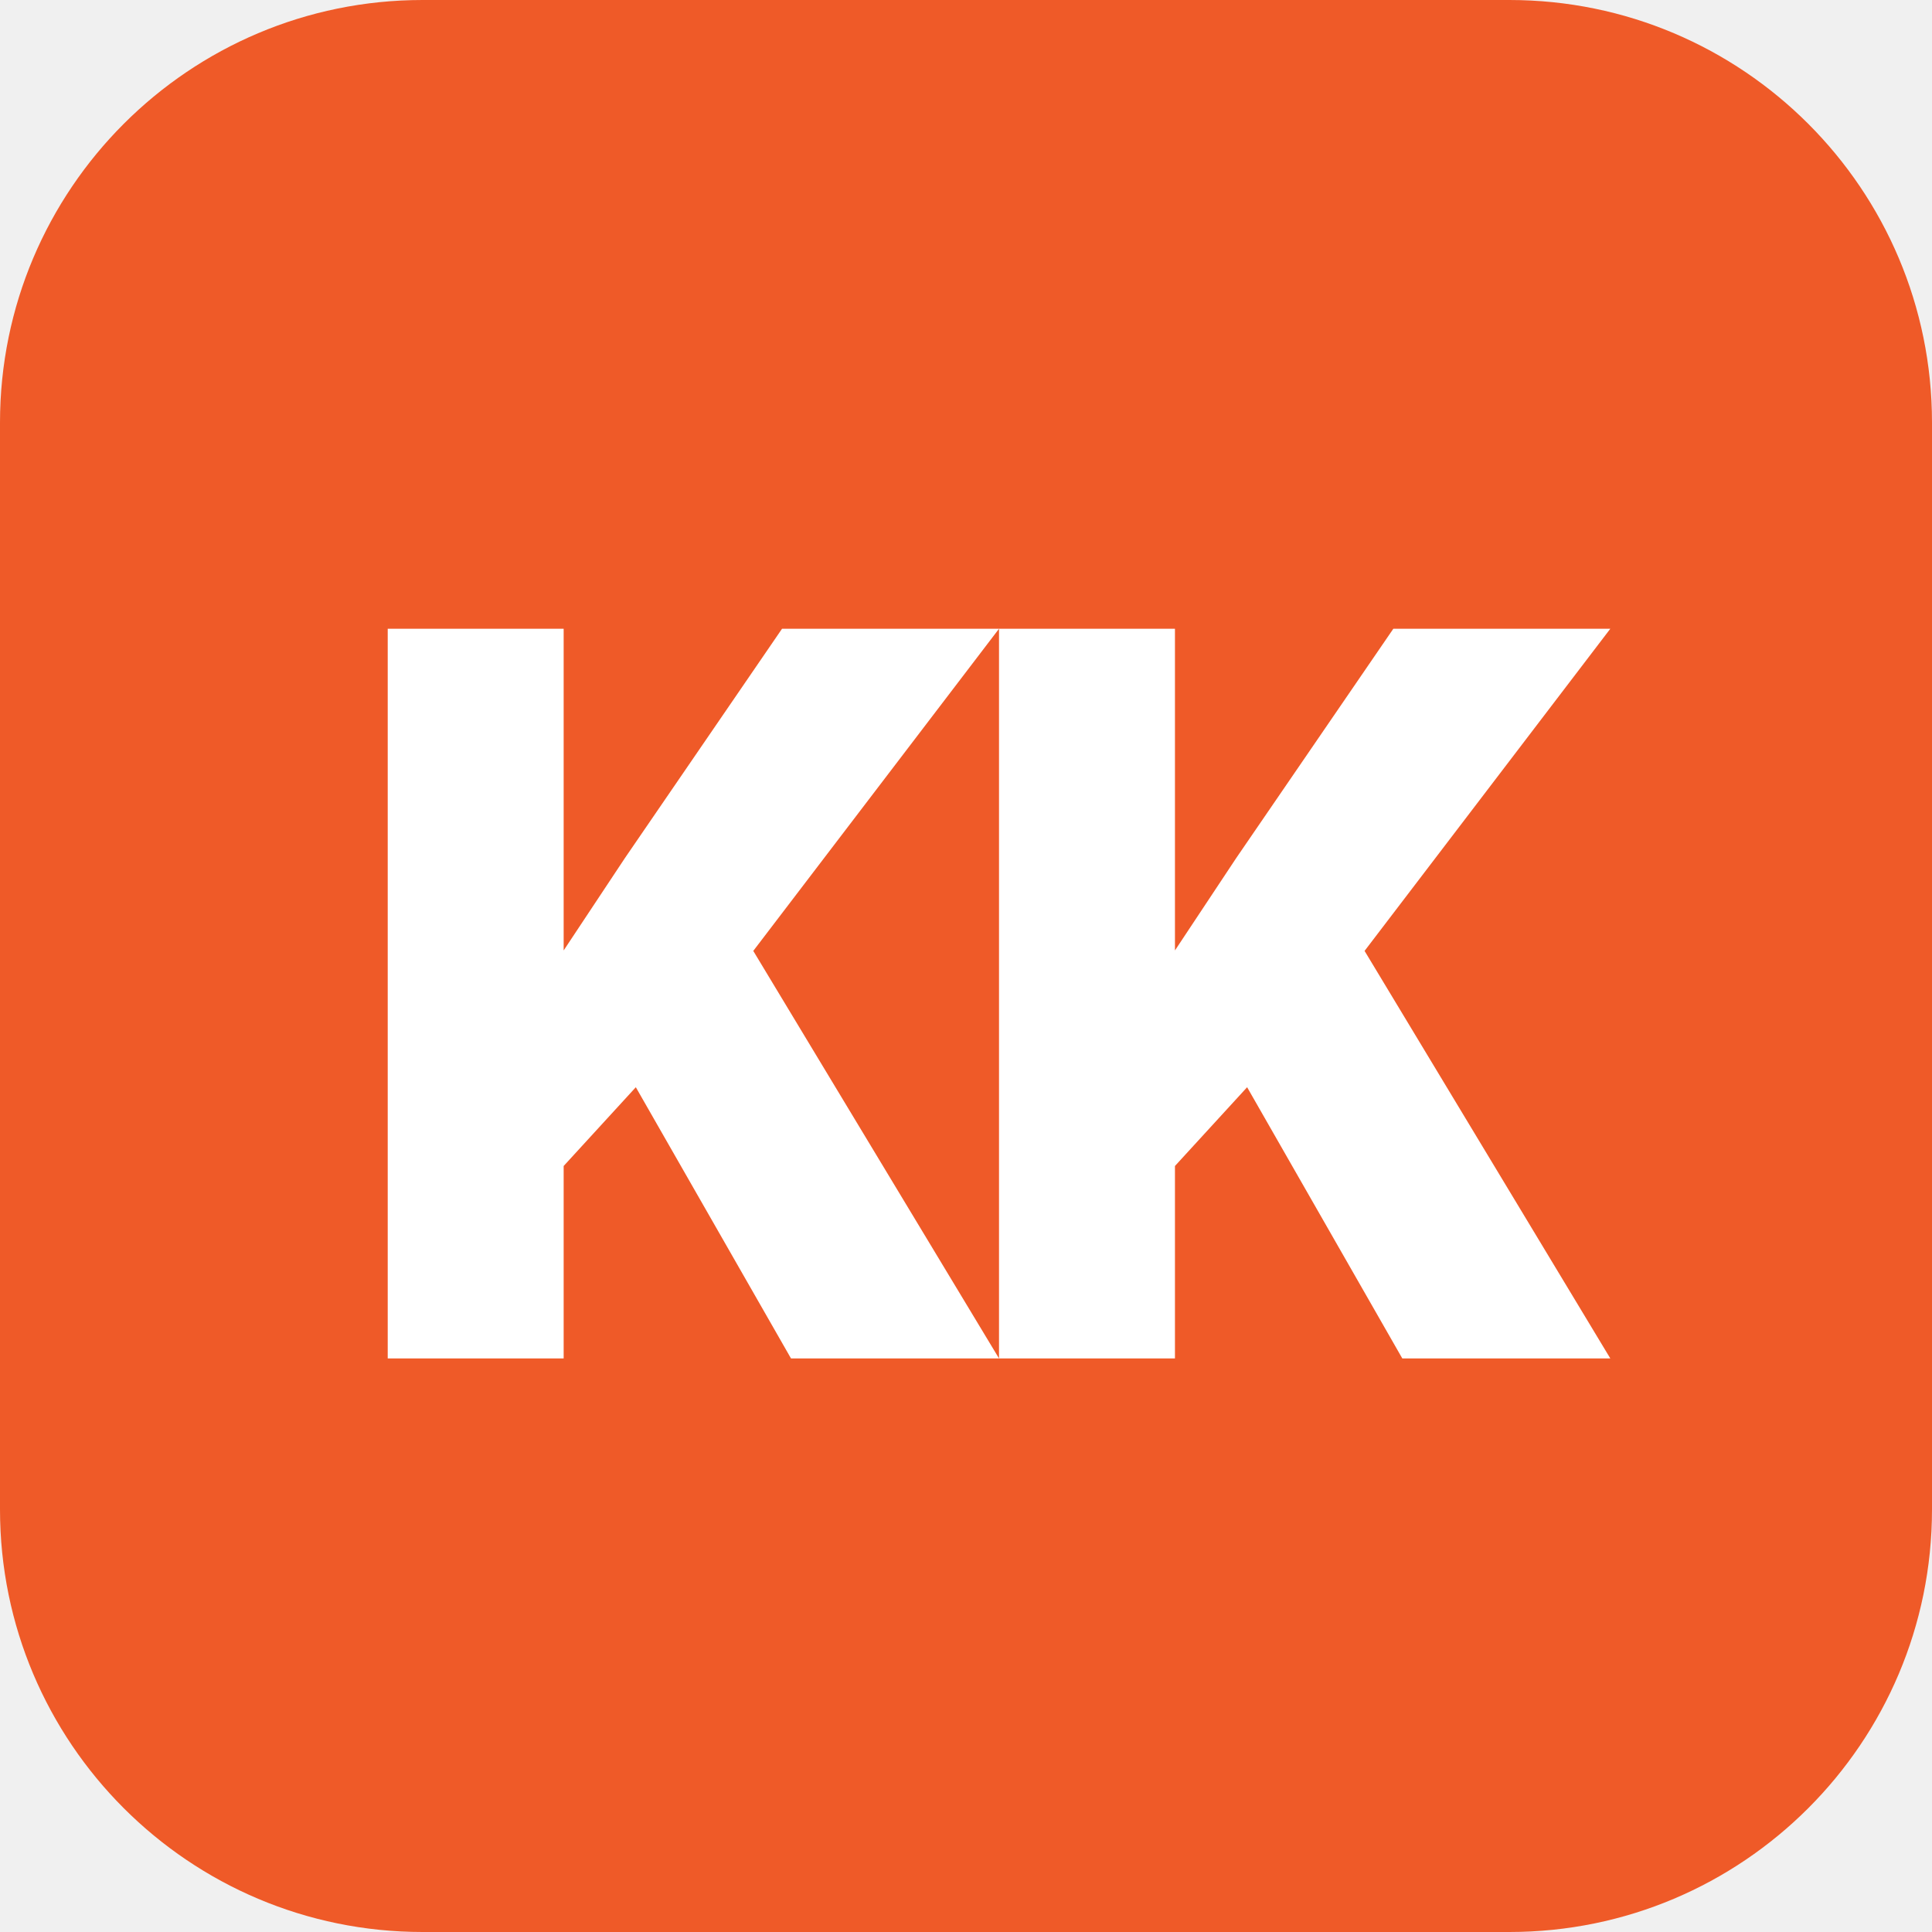
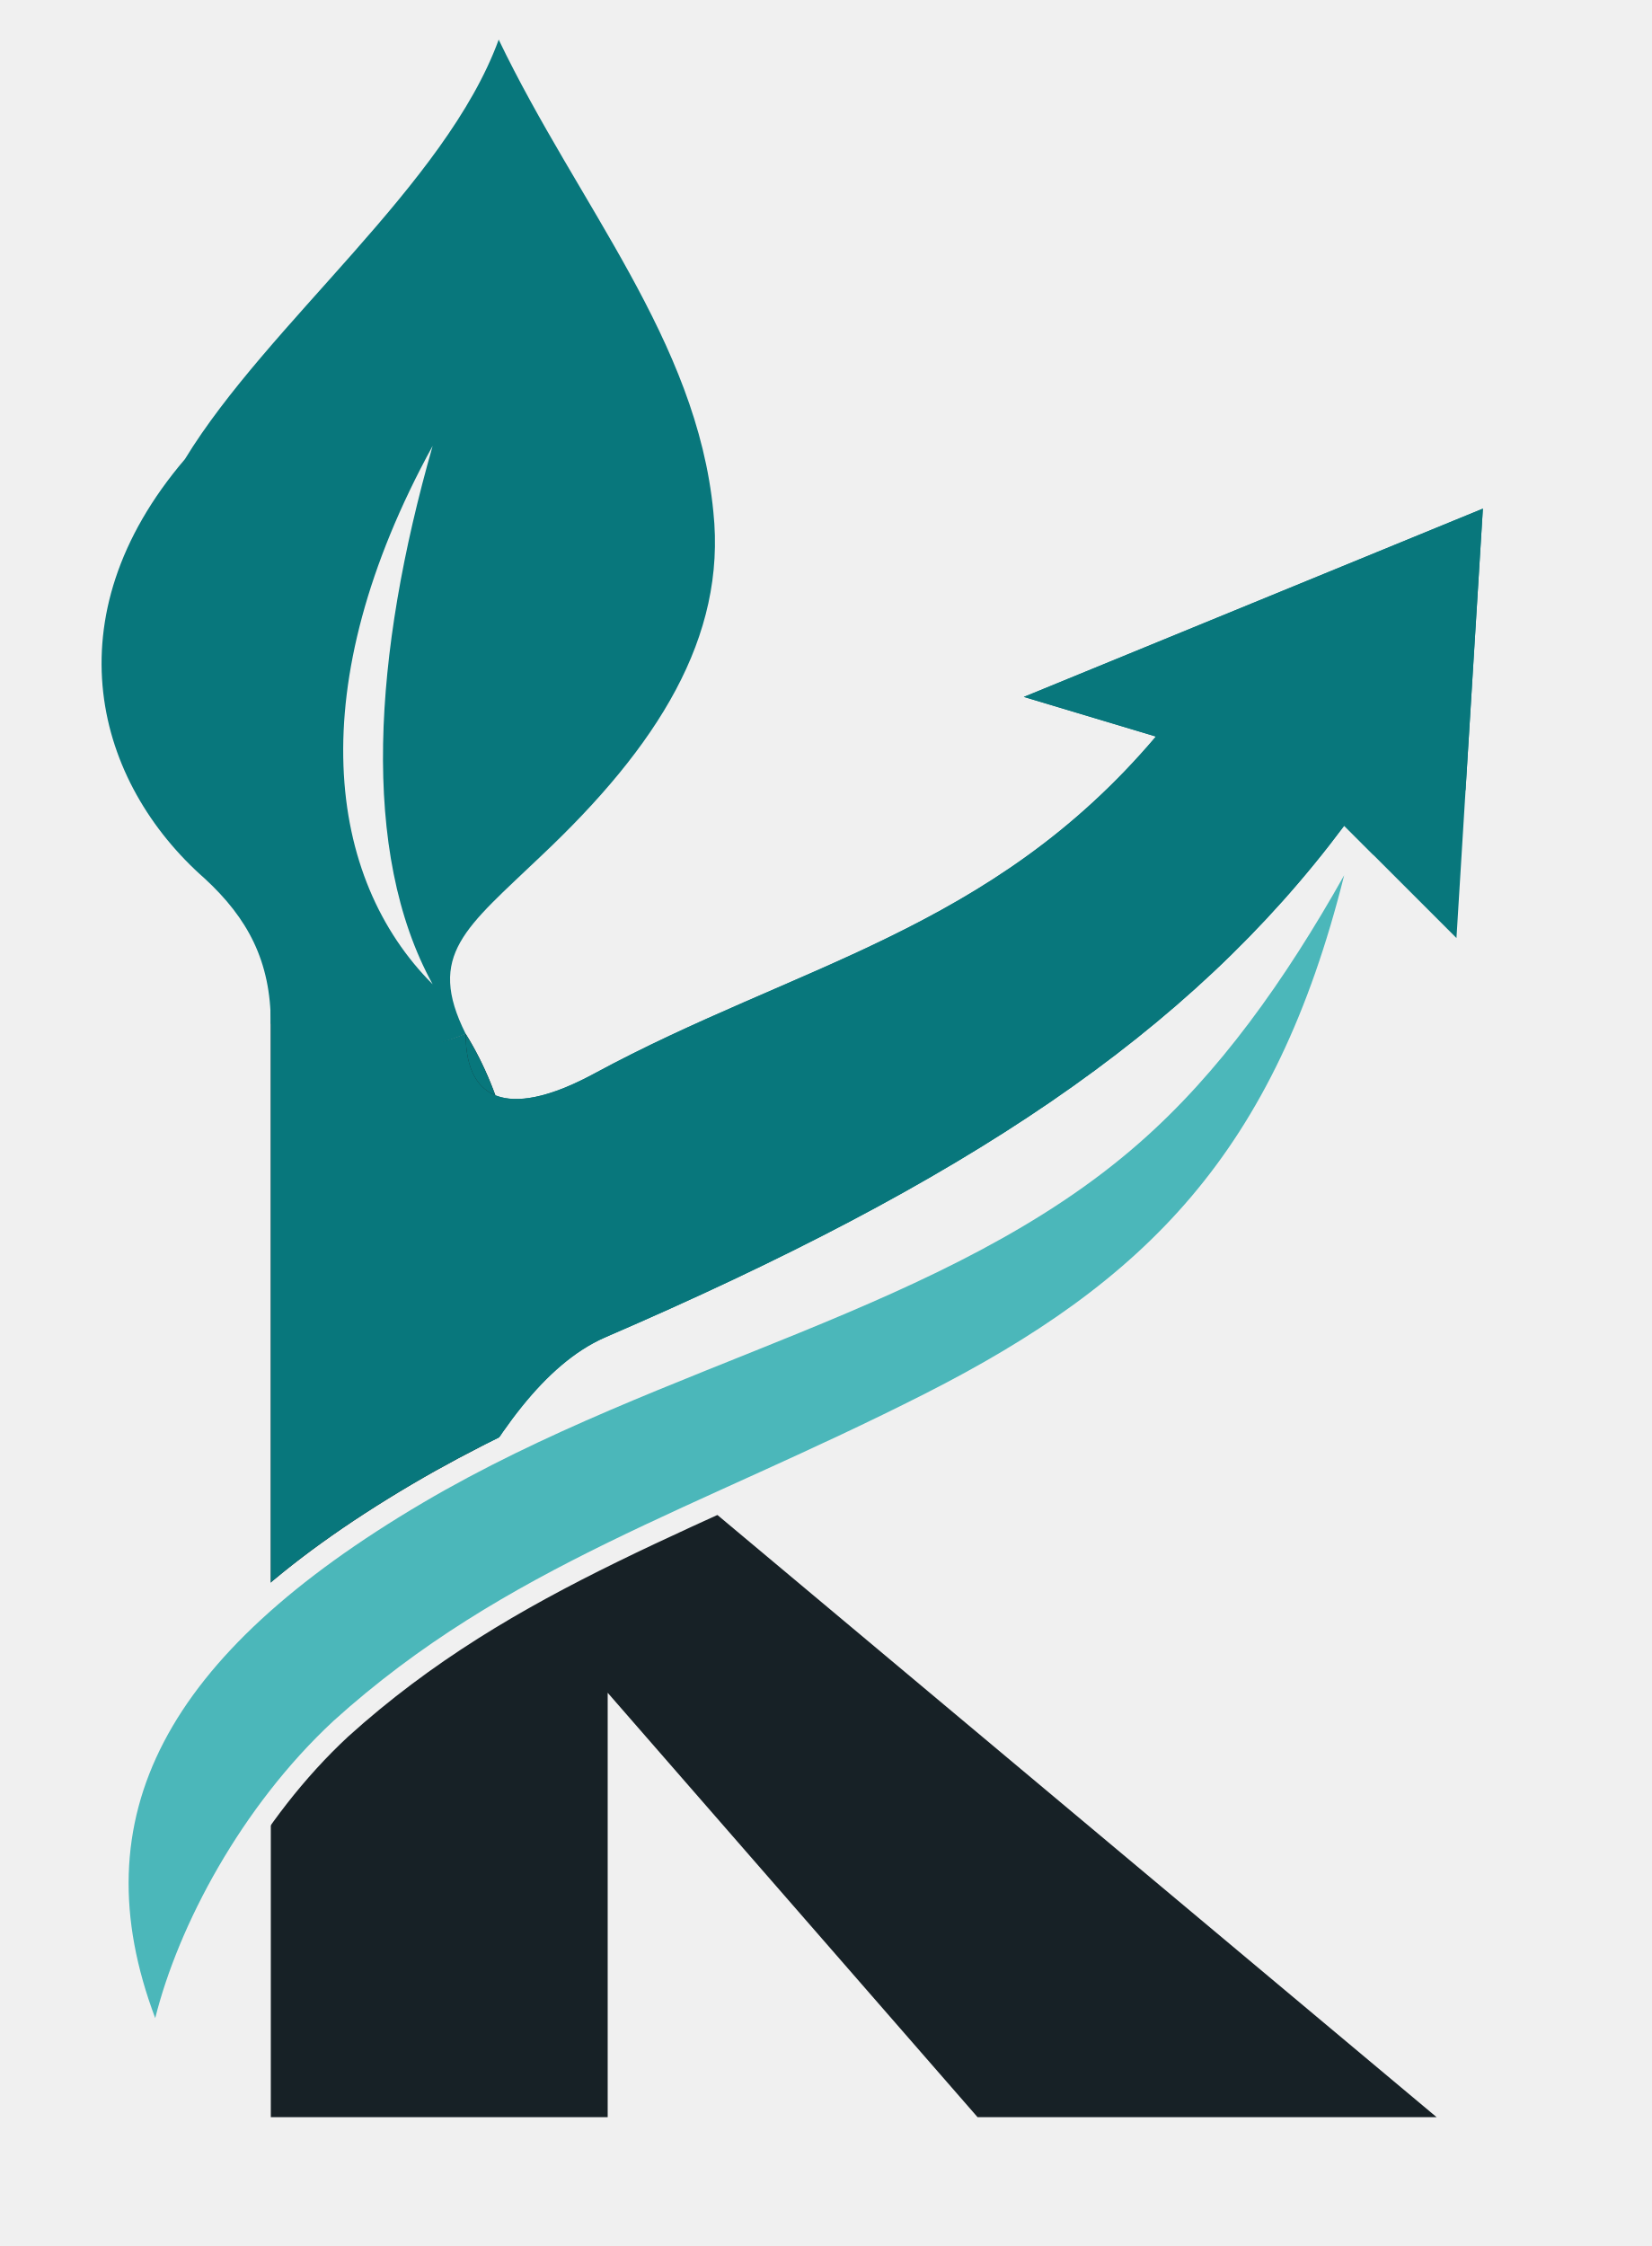
- <svg xmlns="http://www.w3.org/2000/svg" viewBox="0 0 64 64" role="img" aria-label="Kuza Kizazi">
-   <rect width="64" height="64" rx="14" fill="#ef5a28" />
-   <text x="32" y="45" font-family="system-ui, -apple-system, 'Segoe UI', Roboto, Inter, sans-serif" font-weight="800" font-size="34" text-anchor="middle" fill="#ffffff" letter-spacing="-1.5">KK</text>
+ <svg xmlns="http://www.w3.org/2000/svg" viewBox="0 0 500 680" role="img" aria-labelledby="title desc">
+   <defs>
+     <clipPath id="upper-stem-area">
+       <path d="M0 0 H500 V200 L407 265 C389 297 369 325 345 346 C287 397 201 412 128 455 C50 501 24 550 47 611 L0 680Z" />
+     </clipPath>
+     <mask id="ribbon-space" maskUnits="userSpaceOnUse" x="0" y="0" width="500" height="680">
+       <rect width="500" height="680" fill="white" />
+       <path d="M47 611 C24 550 50 501 128 455 C201 412 287 397 345 346 C369 325 389 297 407 265 C386 349 347 388 280 422 C211 457 153 474 101 521 C73 547 54 583 47 611Z" fill="black" stroke="black" stroke-width="13" stroke-linejoin="round" />
+     </mask>
+     <mask id="leaf-cut" maskUnits="userSpaceOnUse" x="0" y="0" width="500" height="680">
+       <rect width="500" height="680" fill="white" />
+       <path d="M131 135 C91 208 99 266 131 298 C109 258 113 198 131 135Z" fill="black" />
+     </mask>
+   </defs>
+   <g id="k-foundation" fill="#172126" mask="url(#ribbon-space)">
+     <path d="M82 306 C104 313 123 321 141 313 C164 350 164 409 136 461 L184 461 L184 641 H82Z M177 425 L435 641 H296 L167 493Z" />
+   </g>
+   <g id="upper-stem" fill="#08777C" clip-path="url(#upper-stem-area)" mask="url(#ribbon-space)">
+     <path d="M82 306 C104 313 123 321 141 313 C141 335 156 338 180 325 C241 292 300 282 350 223 L310 211 L449 154 L441 284 L407 250 C360 313 292 358 183 405 C165 413 150 434 136 461 L184 461 L184 641 H82Z" />
+   </g>
+   <g id="forward-arrow" fill="#08777C" mask="url(#ribbon-space)">
+     <path d="M141 313 C141 335 156 338 180 325 C241 292 300 282 350 223 L310 211 L449 154 L441 284 L407 250 C360 313 292 358 183 405 C165 413 150 434 136 461 C164 409 164 350 141 313Z" />
+   </g>
+   <g id="growing-leaf" fill="#08777C" mask="url(#leaf-cut)">
+     <path d="M151 12 C135 56 81 98 56 139 C15 187 29 237 62 266 C75 278 82 291 82 310 C103 316 123 321 141 313 C129 289 141 281 164 259 C199 226 220 193 216 155 C211 103 175 62 151 12Z" />
+   </g>
+   <g id="growth-ribbon" fill="#4BB7BA">
+     <path d="M47 611 C24 550 50 501 128 455 C201 412 287 397 345 346 C369 325 389 297 407 265 C386 349 347 388 280 422 C211 457 153 474 101 521 C73 547 54 583 47 611Z" />
+   </g>
</svg>
